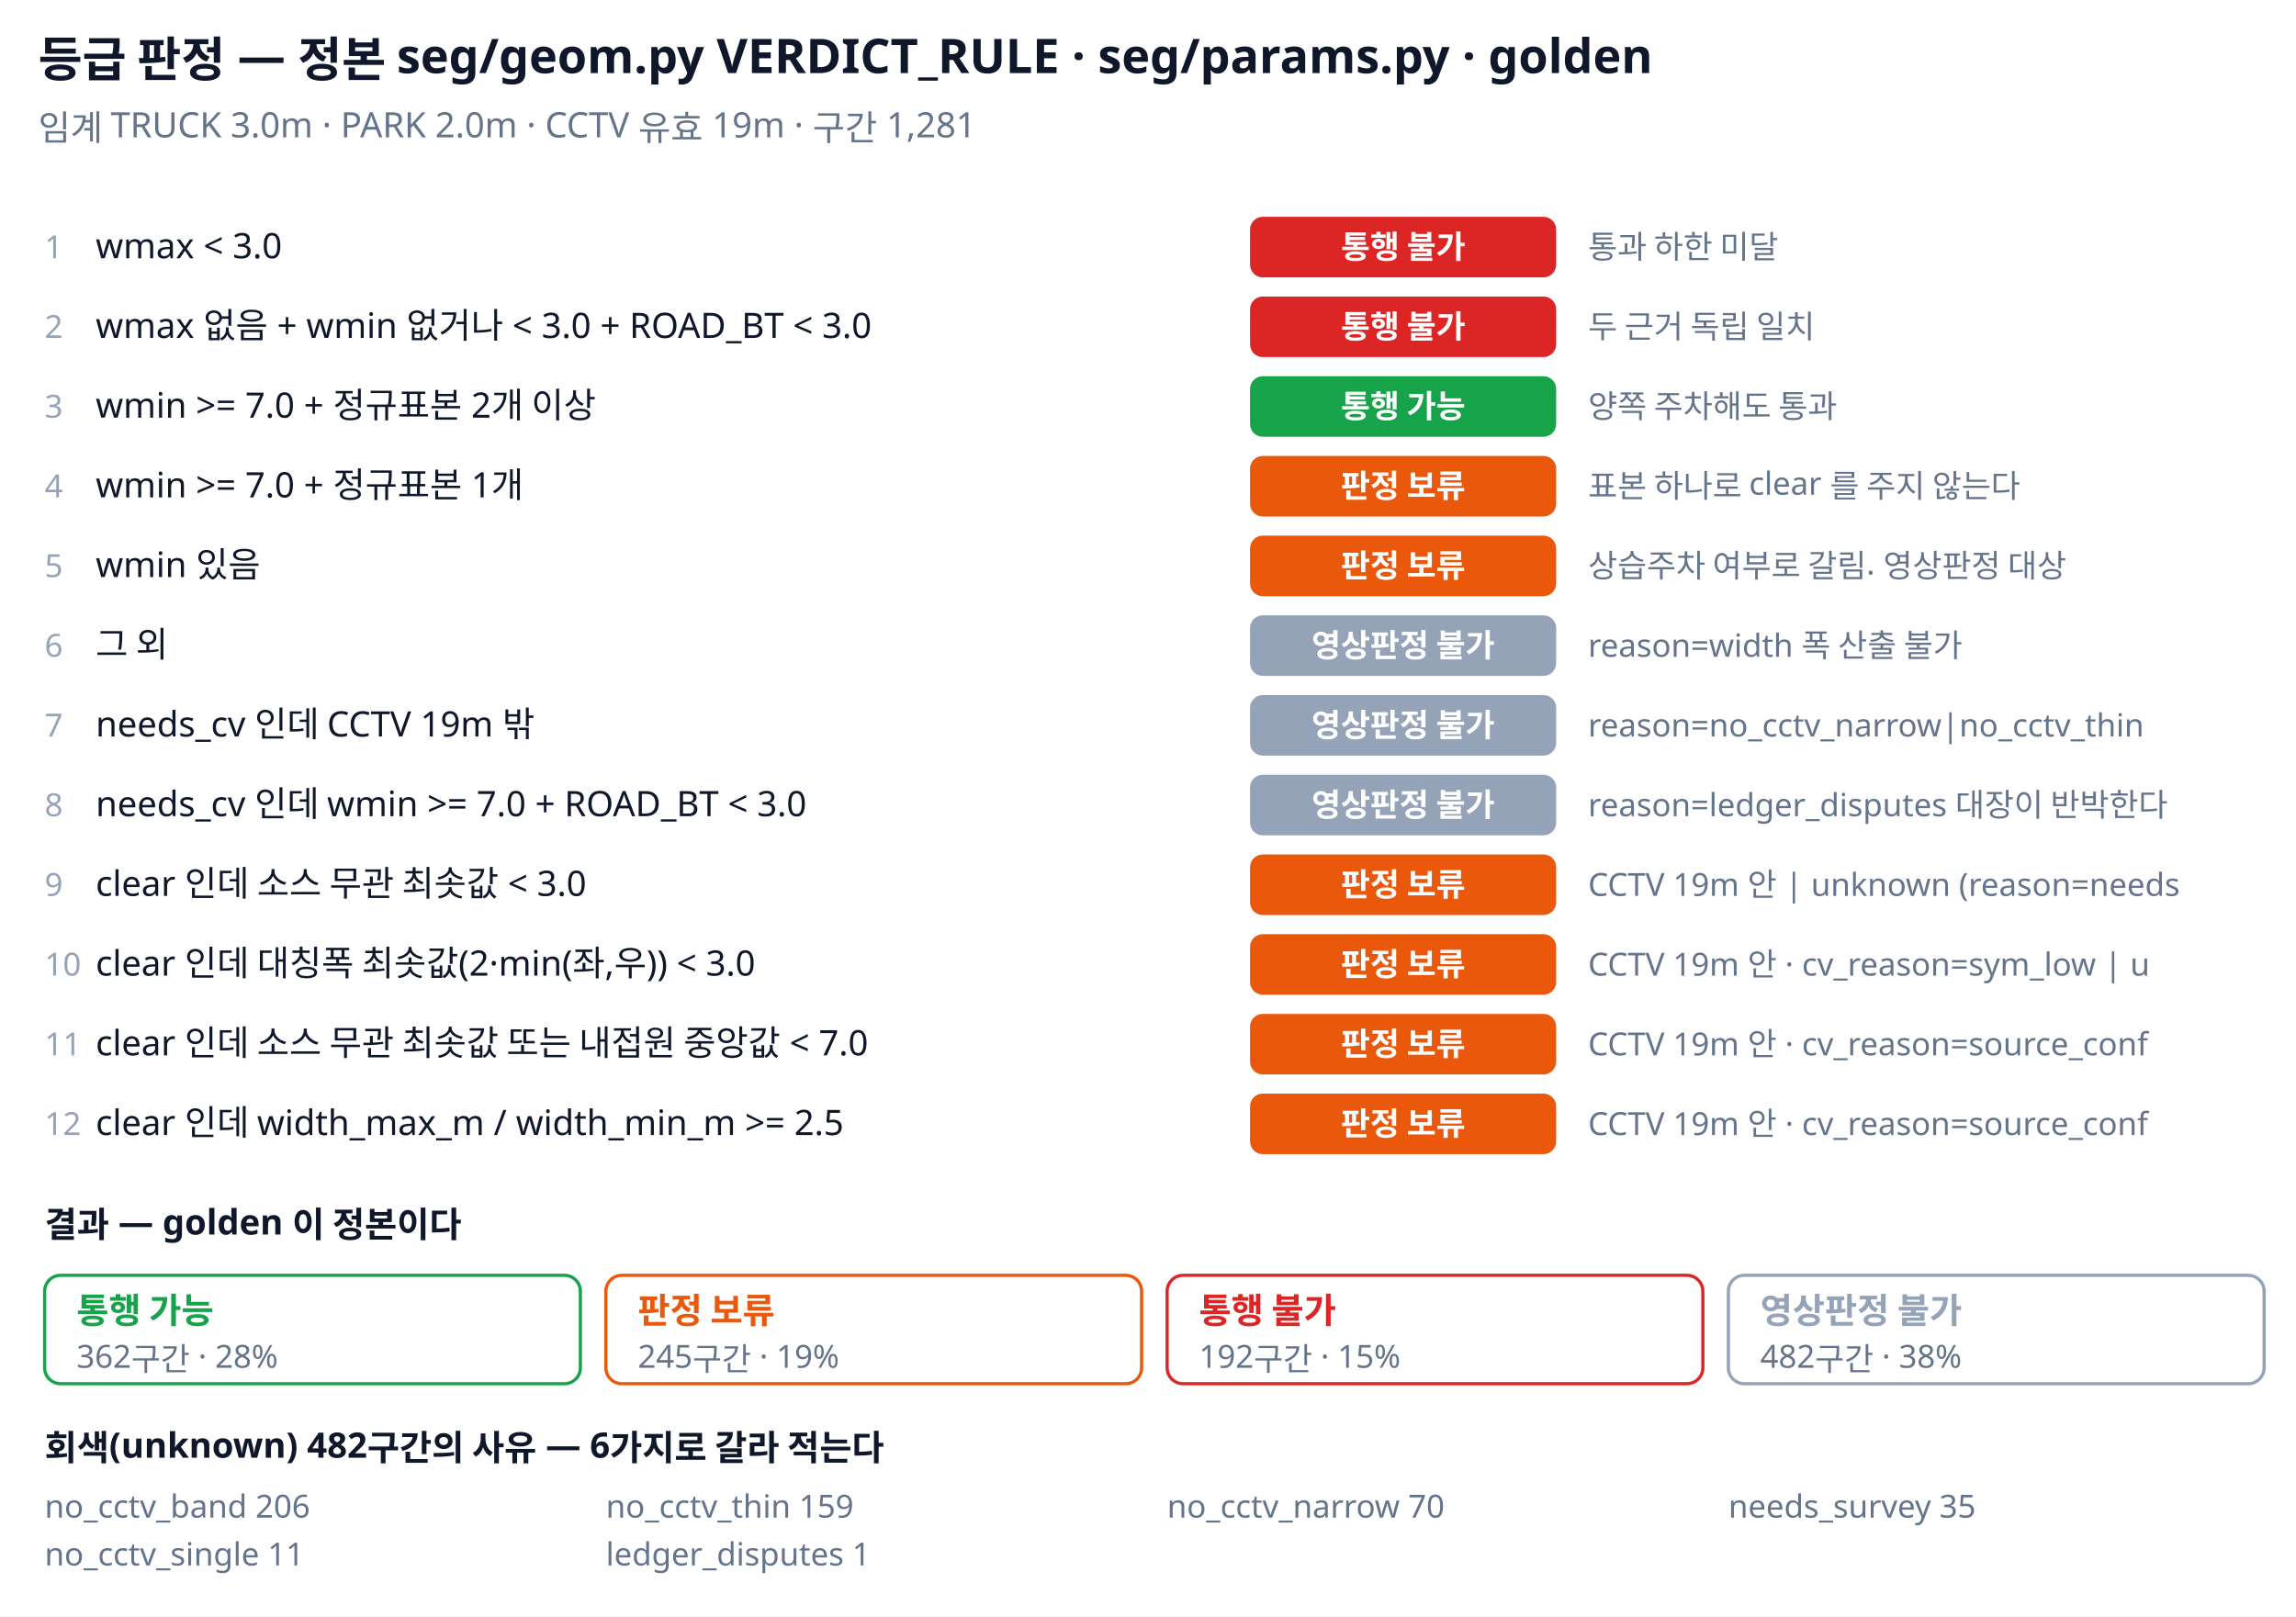
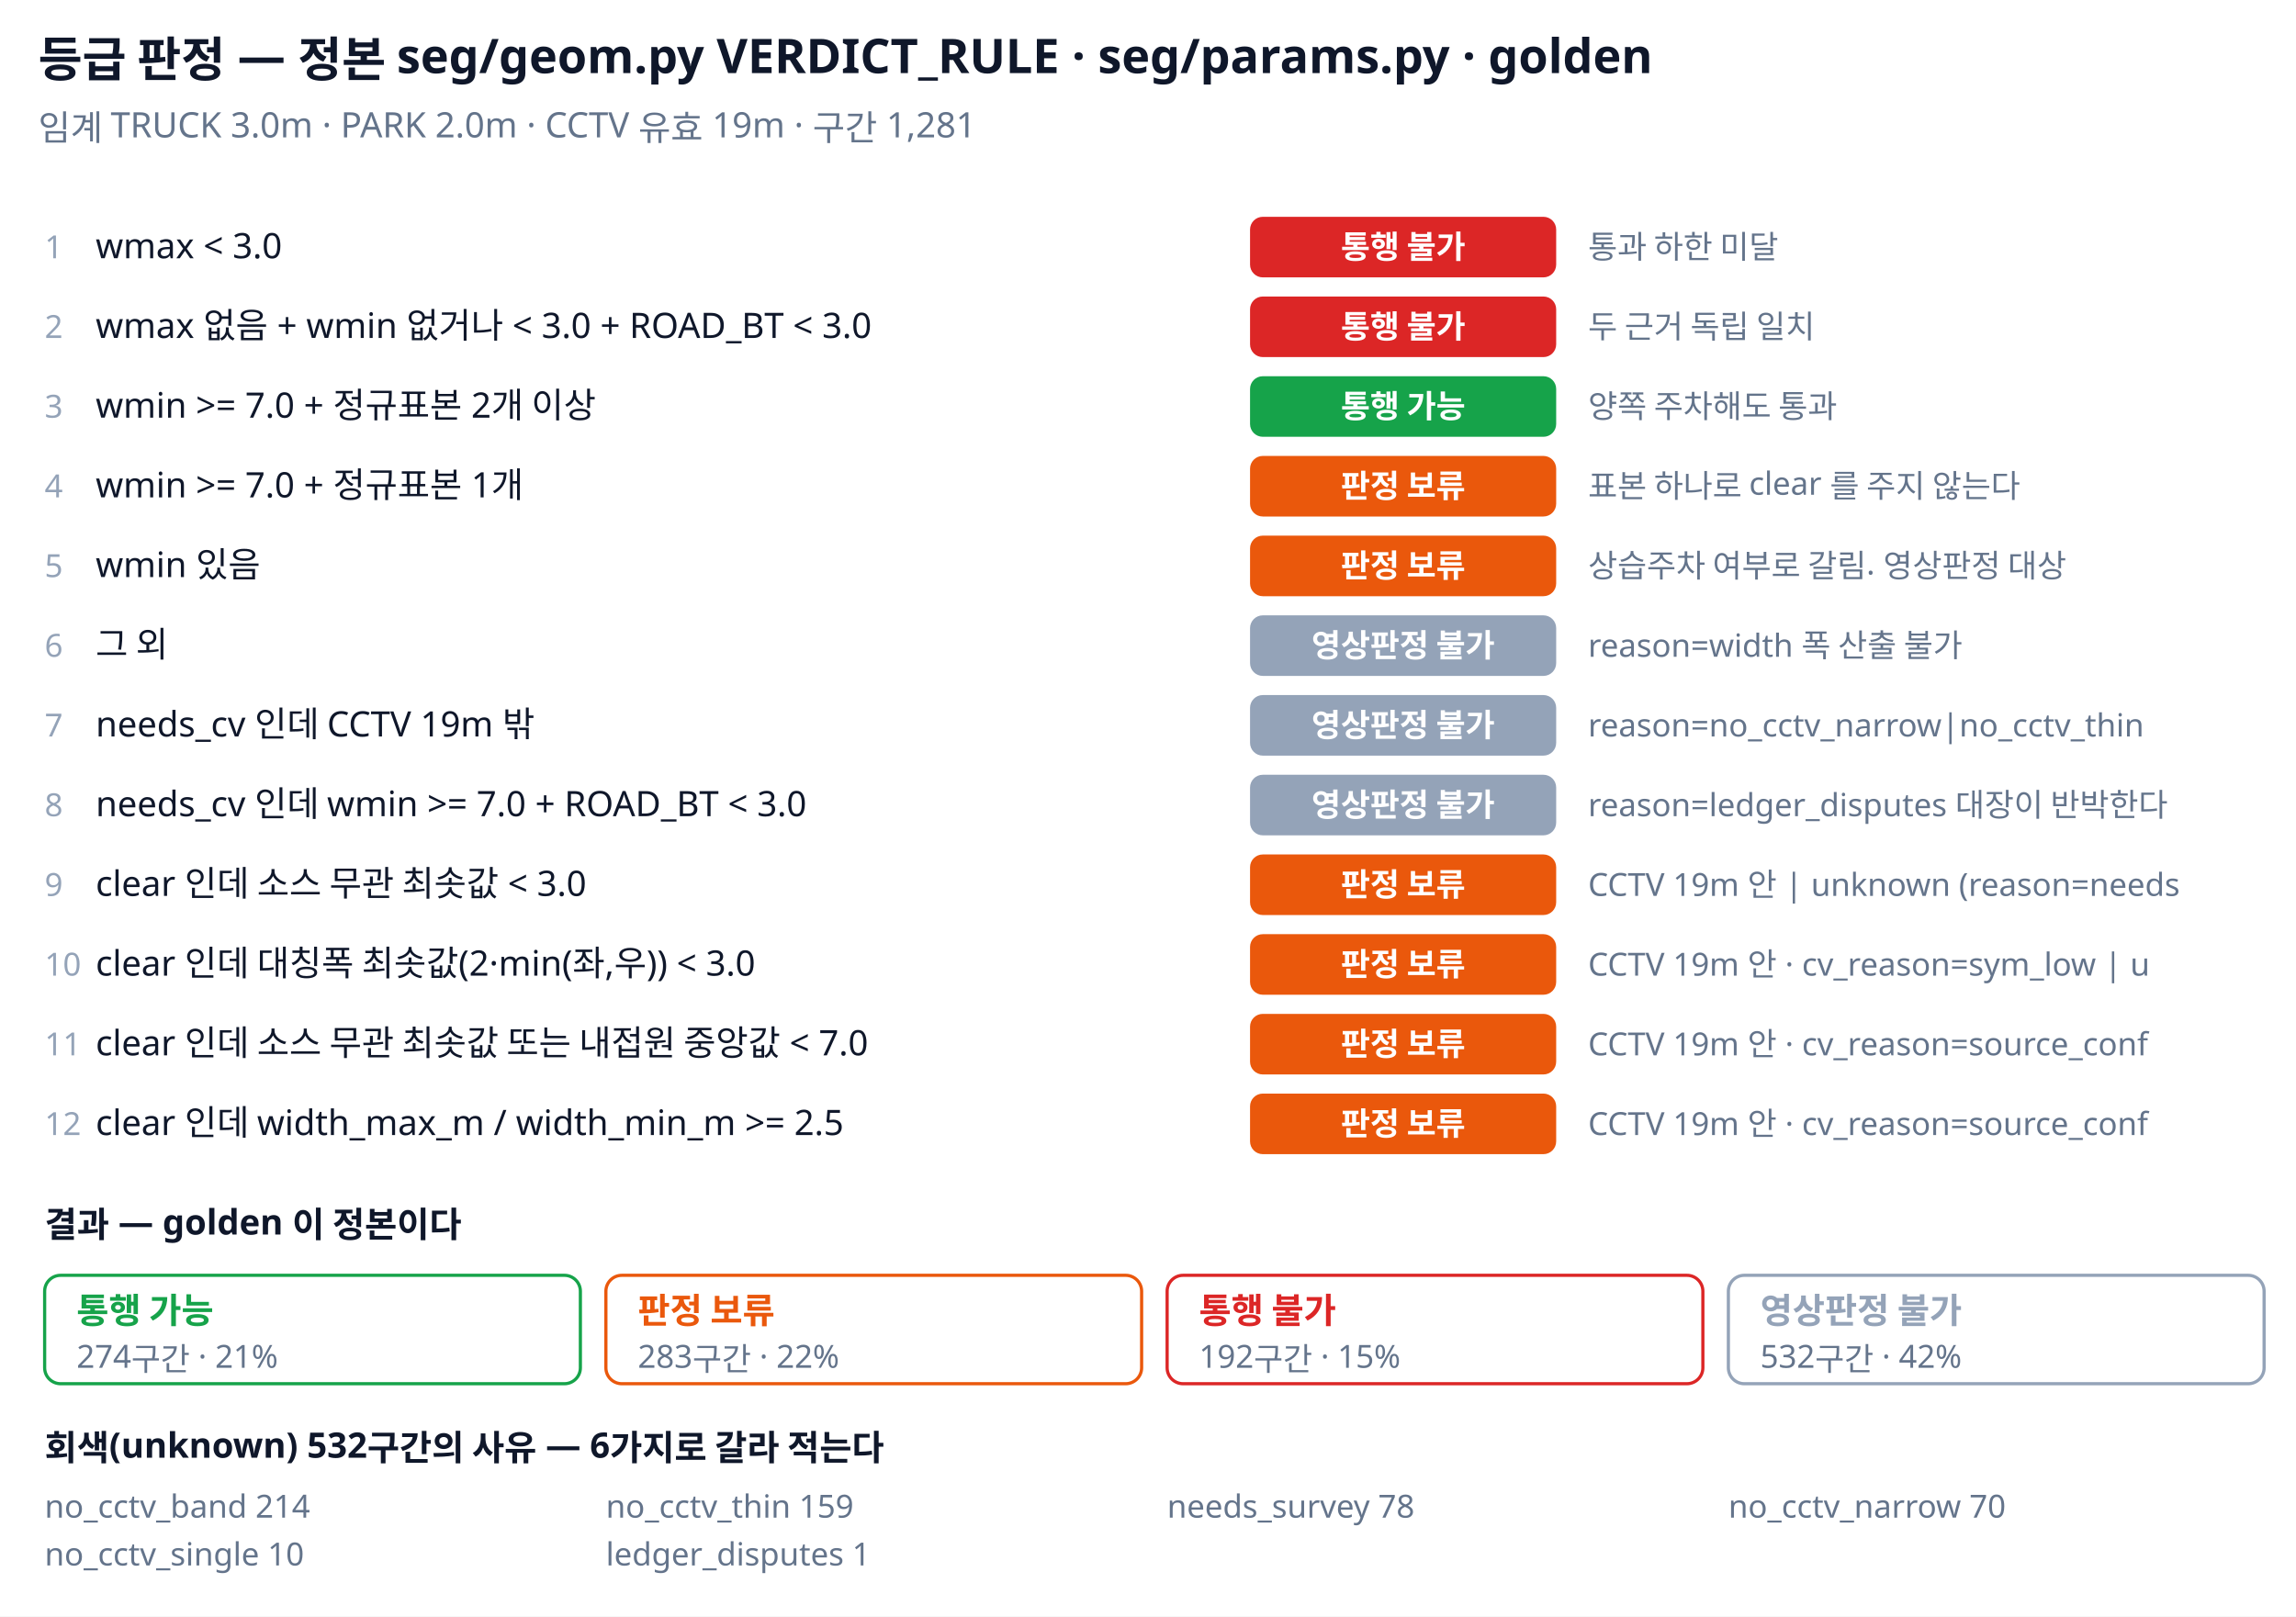
<svg xmlns="http://www.w3.org/2000/svg" viewBox="0 0 720 507" width="720" height="507" font-family="Pretendard, system-ui, sans-serif">
  <rect width="720" height="507" fill="#fff" />
  <text x="12" y="24" font-size="15" font-weight="700" fill="#0f172a">등급 판정 — 정본 seg/geom.py VERDICT_RULE · seg/params.py · golden</text>
  <text x="12" y="44" font-size="11" fill="#64748b">임계 TRUCK 3.0m · PARK 2.0m · CCTV 유효 19m · 구간 1,281</text>
  <text x="14" y="81" font-size="10" fill="#94a3b8">1</text>
  <text x="30" y="81" font-size="11" fill="#0f172a">wmax &lt; 3.0</text>
  <rect x="392" y="68" width="96" height="19" rx="4" fill="#dc2626" />
  <text x="440" y="81" font-size="10" font-weight="700" fill="#fff" text-anchor="middle">통행 불가</text>
  <text x="498" y="81" font-size="10" fill="#64748b">통과 하한 미달</text>
  <text x="14" y="106" font-size="10" fill="#94a3b8">2</text>
  <text x="30" y="106" font-size="11" fill="#0f172a">wmax 없음 + wmin 없거나 &lt; 3.0 + ROAD_BT &lt; 3.0</text>
  <rect x="392" y="93" width="96" height="19" rx="4" fill="#dc2626" />
  <text x="440" y="106" font-size="10" font-weight="700" fill="#fff" text-anchor="middle">통행 불가</text>
  <text x="498" y="106" font-size="10" fill="#64748b">두 근거 독립 일치</text>
  <text x="14" y="131" font-size="10" fill="#94a3b8">3</text>
  <text x="30" y="131" font-size="11" fill="#0f172a">wmin &gt;= 7.0 + 정규표본 2개 이상</text>
  <rect x="392" y="118" width="96" height="19" rx="4" fill="#16a34a" />
  <text x="440" y="131" font-size="10" font-weight="700" fill="#fff" text-anchor="middle">통행 가능</text>
  <text x="498" y="131" font-size="10" fill="#64748b">양쪽 주차해도 통과</text>
  <text x="14" y="156" font-size="10" fill="#94a3b8">4</text>
  <text x="30" y="156" font-size="11" fill="#0f172a">wmin &gt;= 7.0 + 정규표본 1개</text>
  <rect x="392" y="143" width="96" height="19" rx="4" fill="#ea580c" />
  <text x="440" y="156" font-size="10" font-weight="700" fill="#fff" text-anchor="middle">판정 보류</text>
  <text x="498" y="156" font-size="10" fill="#64748b">표본 하나로 clear 를 주지 않는다</text>
  <text x="14" y="181" font-size="10" fill="#94a3b8">5</text>
  <text x="30" y="181" font-size="11" fill="#0f172a">wmin 있음</text>
  <rect x="392" y="168" width="96" height="19" rx="4" fill="#ea580c" />
  <text x="440" y="181" font-size="10" font-weight="700" fill="#fff" text-anchor="middle">판정 보류</text>
  <text x="498" y="181" font-size="10" fill="#64748b">상습주차 여부로 갈림. 영상판정 대상</text>
  <text x="14" y="206" font-size="10" fill="#94a3b8">6</text>
  <text x="30" y="206" font-size="11" fill="#0f172a">그 외</text>
  <rect x="392" y="193" width="96" height="19" rx="4" fill="#94a3b8" />
  <text x="440" y="206" font-size="10" font-weight="700" fill="#fff" text-anchor="middle">영상판정 불가</text>
  <text x="498" y="206" font-size="10" fill="#64748b">reason=width 폭 산출 불가</text>
  <text x="14" y="231" font-size="10" fill="#94a3b8">7</text>
  <text x="30" y="231" font-size="11" fill="#0f172a">needs_cv 인데 CCTV 19m 밖</text>
  <rect x="392" y="218" width="96" height="19" rx="4" fill="#94a3b8" />
  <text x="440" y="231" font-size="10" font-weight="700" fill="#fff" text-anchor="middle">영상판정 불가</text>
  <text x="498" y="231" font-size="10" fill="#64748b">reason=no_cctv_narrow|no_cctv_thin</text>
  <text x="14" y="256" font-size="10" fill="#94a3b8">8</text>
  <text x="30" y="256" font-size="11" fill="#0f172a">needs_cv 인데 wmin &gt;= 7.0 + ROAD_BT &lt; 3.0</text>
  <rect x="392" y="243" width="96" height="19" rx="4" fill="#94a3b8" />
  <text x="440" y="256" font-size="10" font-weight="700" fill="#fff" text-anchor="middle">영상판정 불가</text>
  <text x="498" y="256" font-size="10" fill="#64748b">reason=ledger_disputes 대장이 반박한다</text>
  <text x="14" y="281" font-size="10" fill="#94a3b8">9</text>
  <text x="30" y="281" font-size="11" fill="#0f172a">clear 인데 소스 무관 최솟값 &lt; 3.0</text>
  <rect x="392" y="268" width="96" height="19" rx="4" fill="#ea580c" />
  <text x="440" y="281" font-size="10" font-weight="700" fill="#fff" text-anchor="middle">판정 보류</text>
  <text x="498" y="281" font-size="10" fill="#64748b">CCTV 19m 안 | unknown (reason=needs</text>
  <text x="14" y="306" font-size="10" fill="#94a3b8">10</text>
  <text x="30" y="306" font-size="11" fill="#0f172a">clear 인데 대칭폭 최솟값(2·min(좌,우)) &lt; 3.0</text>
  <rect x="392" y="293" width="96" height="19" rx="4" fill="#ea580c" />
  <text x="440" y="306" font-size="10" font-weight="700" fill="#fff" text-anchor="middle">판정 보류</text>
  <text x="498" y="306" font-size="10" fill="#64748b">CCTV 19m 안 · cv_reason=sym_low | u</text>
  <text x="14" y="331" font-size="10" fill="#94a3b8">11</text>
  <text x="30" y="331" font-size="11" fill="#0f172a">clear 인데 소스 무관 최솟값 또는 내접원 중앙값 &lt; 7.0</text>
  <rect x="392" y="318" width="96" height="19" rx="4" fill="#ea580c" />
  <text x="440" y="331" font-size="10" font-weight="700" fill="#fff" text-anchor="middle">판정 보류</text>
  <text x="498" y="331" font-size="10" fill="#64748b">CCTV 19m 안 · cv_reason=source_conf</text>
  <text x="14" y="356" font-size="10" fill="#94a3b8">12</text>
  <text x="30" y="356" font-size="11" fill="#0f172a">clear 인데 width_max_m / width_min_m &gt;= 2.5</text>
  <rect x="392" y="343" width="96" height="19" rx="4" fill="#ea580c" />
  <text x="440" y="356" font-size="10" font-weight="700" fill="#fff" text-anchor="middle">판정 보류</text>
  <text x="498" y="356" font-size="10" fill="#64748b">CCTV 19m 안 · cv_reason=source_conf</text>
  <text x="14" y="388" font-size="11" font-weight="700" fill="#0f172a">결과 — golden 이 정본이다</text>
  <rect x="14" y="400" width="168" height="34" rx="5" fill="#fff" stroke="#16a34a" />
  <text x="24" y="415" font-size="11" font-weight="700" fill="#16a34a">통행 가능</text>
-   <text x="24" y="429" font-size="10" fill="#64748b">362구간 · 28%</text>
+   <text x="24" y="429" font-size="10" fill="#64748b">274구간 · 21%</text>
  <rect x="190" y="400" width="168" height="34" rx="5" fill="#fff" stroke="#ea580c" />
  <text x="200" y="415" font-size="11" font-weight="700" fill="#ea580c">판정 보류</text>
-   <text x="200" y="429" font-size="10" fill="#64748b">245구간 · 19%</text>
+   <text x="200" y="429" font-size="10" fill="#64748b">283구간 · 22%</text>
  <rect x="366" y="400" width="168" height="34" rx="5" fill="#fff" stroke="#dc2626" />
  <text x="376" y="415" font-size="11" font-weight="700" fill="#dc2626">통행 불가</text>
  <text x="376" y="429" font-size="10" fill="#64748b">192구간 · 15%</text>
  <rect x="542" y="400" width="168" height="34" rx="5" fill="#fff" stroke="#94a3b8" />
  <text x="552" y="415" font-size="11" font-weight="700" fill="#94a3b8">영상판정 불가</text>
-   <text x="552" y="429" font-size="10" fill="#64748b">482구간 · 38%</text>
-   <text x="14" y="458" font-size="11" font-weight="700" fill="#0f172a">회색(unknown) 482구간의 사유 — 6가지로 갈라 적는다</text>
-   <text x="14" y="476" font-size="10" fill="#64748b">no_cctv_band 206</text>
+   <text x="552" y="429" font-size="10" fill="#64748b">532구간 · 42%</text>
+   <text x="14" y="458" font-size="11" font-weight="700" fill="#0f172a">회색(unknown) 532구간의 사유 — 6가지로 갈라 적는다</text>
+   <text x="14" y="476" font-size="10" fill="#64748b">no_cctv_band 214</text>
  <text x="190" y="476" font-size="10" fill="#64748b">no_cctv_thin 159</text>
-   <text x="366" y="476" font-size="10" fill="#64748b">no_cctv_narrow 70</text>
-   <text x="542" y="476" font-size="10" fill="#64748b">needs_survey 35</text>
-   <text x="14" y="491" font-size="10" fill="#64748b">no_cctv_single 11</text>
+   <text x="366" y="476" font-size="10" fill="#64748b">needs_survey 78</text>
+   <text x="542" y="476" font-size="10" fill="#64748b">no_cctv_narrow 70</text>
+   <text x="14" y="491" font-size="10" fill="#64748b">no_cctv_single 10</text>
  <text x="190" y="491" font-size="10" fill="#64748b">ledger_disputes 1</text>
</svg>
